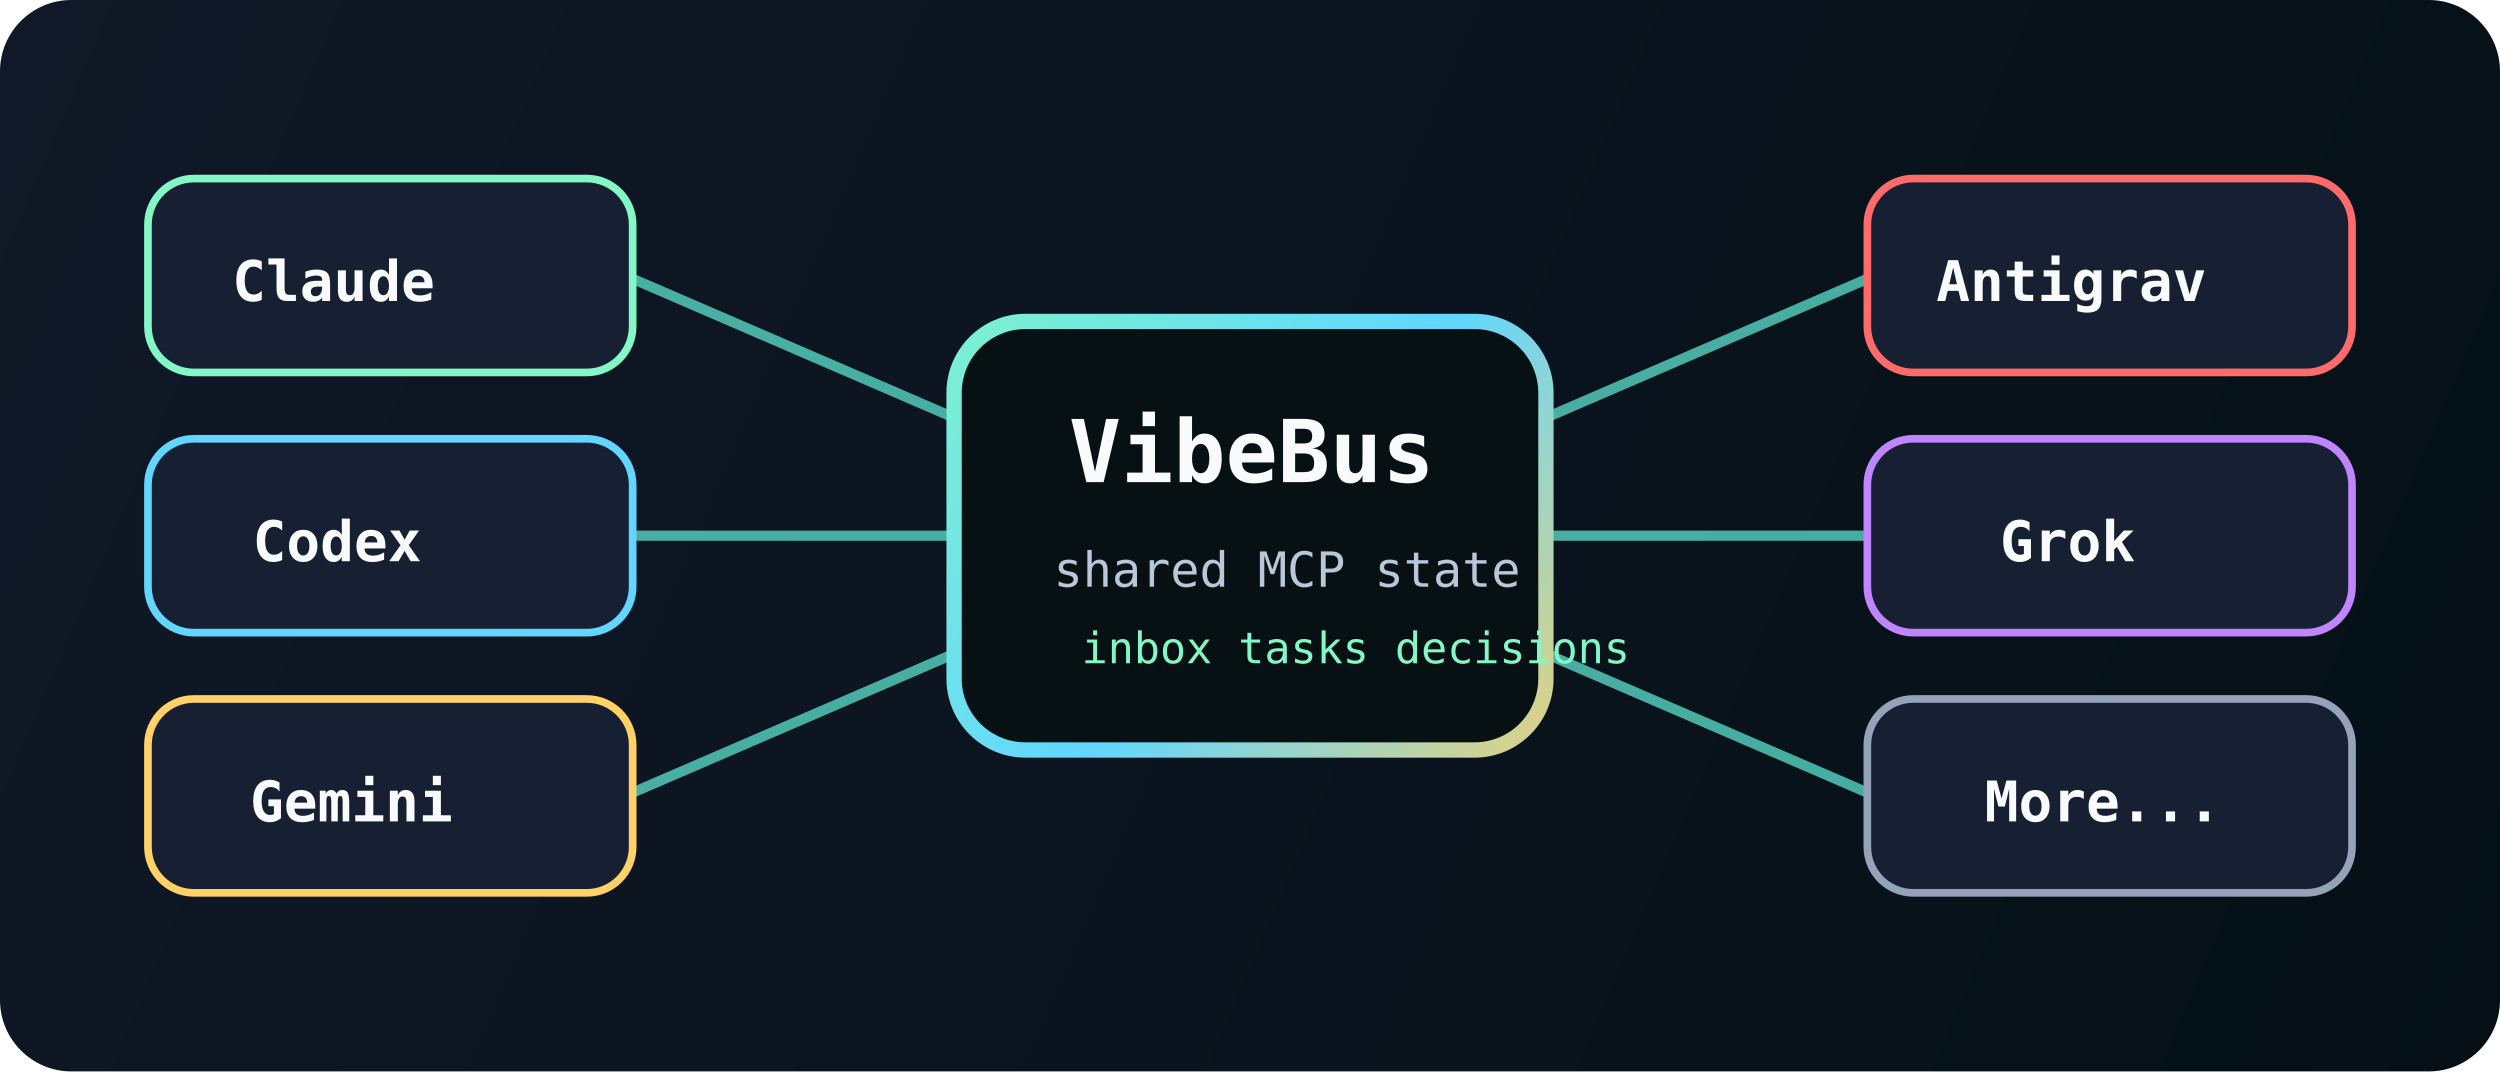
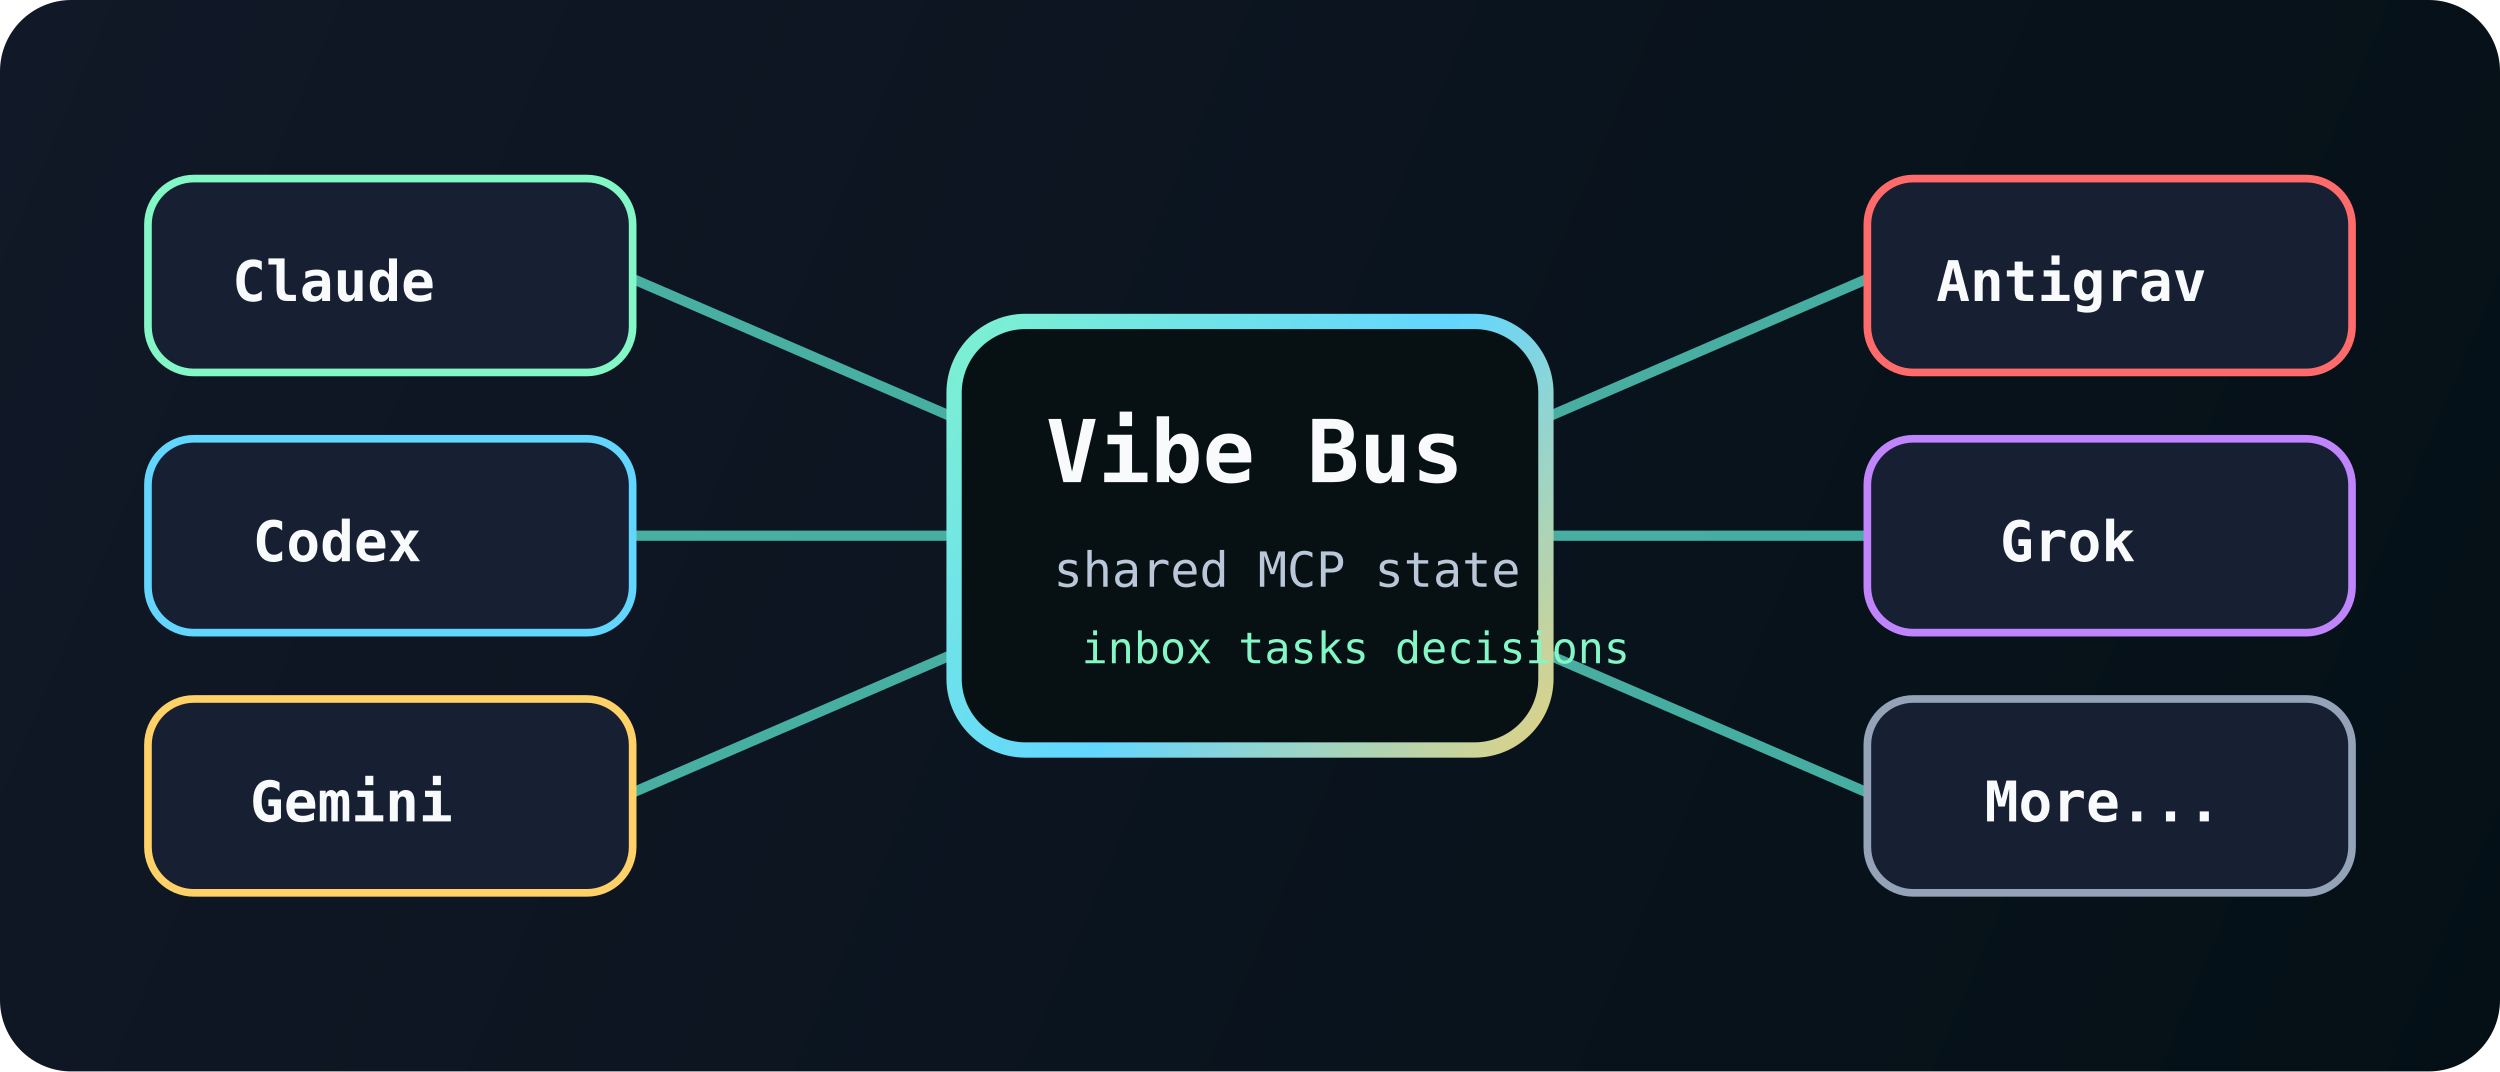
<svg xmlns="http://www.w3.org/2000/svg" width="980" height="420" viewBox="0 0 980 420" fill="none" role="img" aria-labelledby="title desc">
  <defs>
    <linearGradient id="panel" x1="0" y1="0" x2="980" y2="420" gradientUnits="userSpaceOnUse">
      <stop stop-color="#111827" />
      <stop offset="1" stop-color="#041016" />
    </linearGradient>
    <linearGradient id="hub" x1="354" y1="96" x2="626" y2="324" gradientUnits="userSpaceOnUse">
      <stop stop-color="#83F7C6" />
      <stop offset="0.52" stop-color="#62D6FF" />
      <stop offset="1" stop-color="#FFD166" />
    </linearGradient>
  </defs>
  <rect width="980" height="420" rx="28" fill="url(#panel)" />
  <g stroke="#5EEAD4" stroke-width="4" stroke-linecap="round" opacity="0.72">
    <path d="M245 108L407 178" />
    <path d="M245 210H374" />
    <path d="M245 312L407 242" />
    <path d="M735 108L573 178" />
    <path d="M735 210H606" />
    <path d="M735 312L573 242" />
  </g>
  <rect x="374" y="126" width="232" height="168" rx="28" fill="#071114" stroke="url(#hub)" stroke-width="6" />
-   <text x="419" y="189" fill="#F8FAFC" font-family="ui-monospace, SFMono-Regular, Menlo, Consolas, monospace" font-size="34" font-weight="800">VibeBus</text>
+   <text x="410" y="189" fill="#F8FAFC" font-family="ui-monospace, SFMono-Regular, Menlo, Consolas, monospace" font-size="34" font-weight="800">Vibe Bus</text>
  <text x="413" y="230" fill="#B9C7D9" font-family="ui-monospace, SFMono-Regular, Menlo, Consolas, monospace" font-size="19">shared MCP state</text>
  <text x="424" y="260" fill="#83F7C6" font-family="ui-monospace, SFMono-Regular, Menlo, Consolas, monospace" font-size="17">inbox tasks decisions</text>
  <g font-family="ui-monospace, SFMono-Regular, Menlo, Consolas, monospace" font-size="22" font-weight="700">
    <rect x="58" y="70" width="190" height="76" rx="18" fill="#172033" stroke="#83F7C6" stroke-width="3" />
    <text x="91" y="118" fill="#F8FAFC">Claude</text>
    <rect x="58" y="172" width="190" height="76" rx="18" fill="#172033" stroke="#62D6FF" stroke-width="3" />
    <text x="99" y="220" fill="#F8FAFC">Codex</text>
    <rect x="58" y="274" width="190" height="76" rx="18" fill="#172033" stroke="#FFD166" stroke-width="3" />
    <text x="98" y="322" fill="#F8FAFC">Gemini</text>
    <rect x="732" y="70" width="190" height="76" rx="18" fill="#172033" stroke="#FF6B6B" stroke-width="3" />
    <text x="759" y="118" fill="#F8FAFC">Antigrav</text>
    <rect x="732" y="172" width="190" height="76" rx="18" fill="#172033" stroke="#C084FC" stroke-width="3" />
    <text x="784" y="220" fill="#F8FAFC">Grok</text>
    <rect x="732" y="274" width="190" height="76" rx="18" fill="#172033" stroke="#94A3B8" stroke-width="3" />
    <text x="778" y="322" fill="#F8FAFC">More...</text>
  </g>
</svg>
